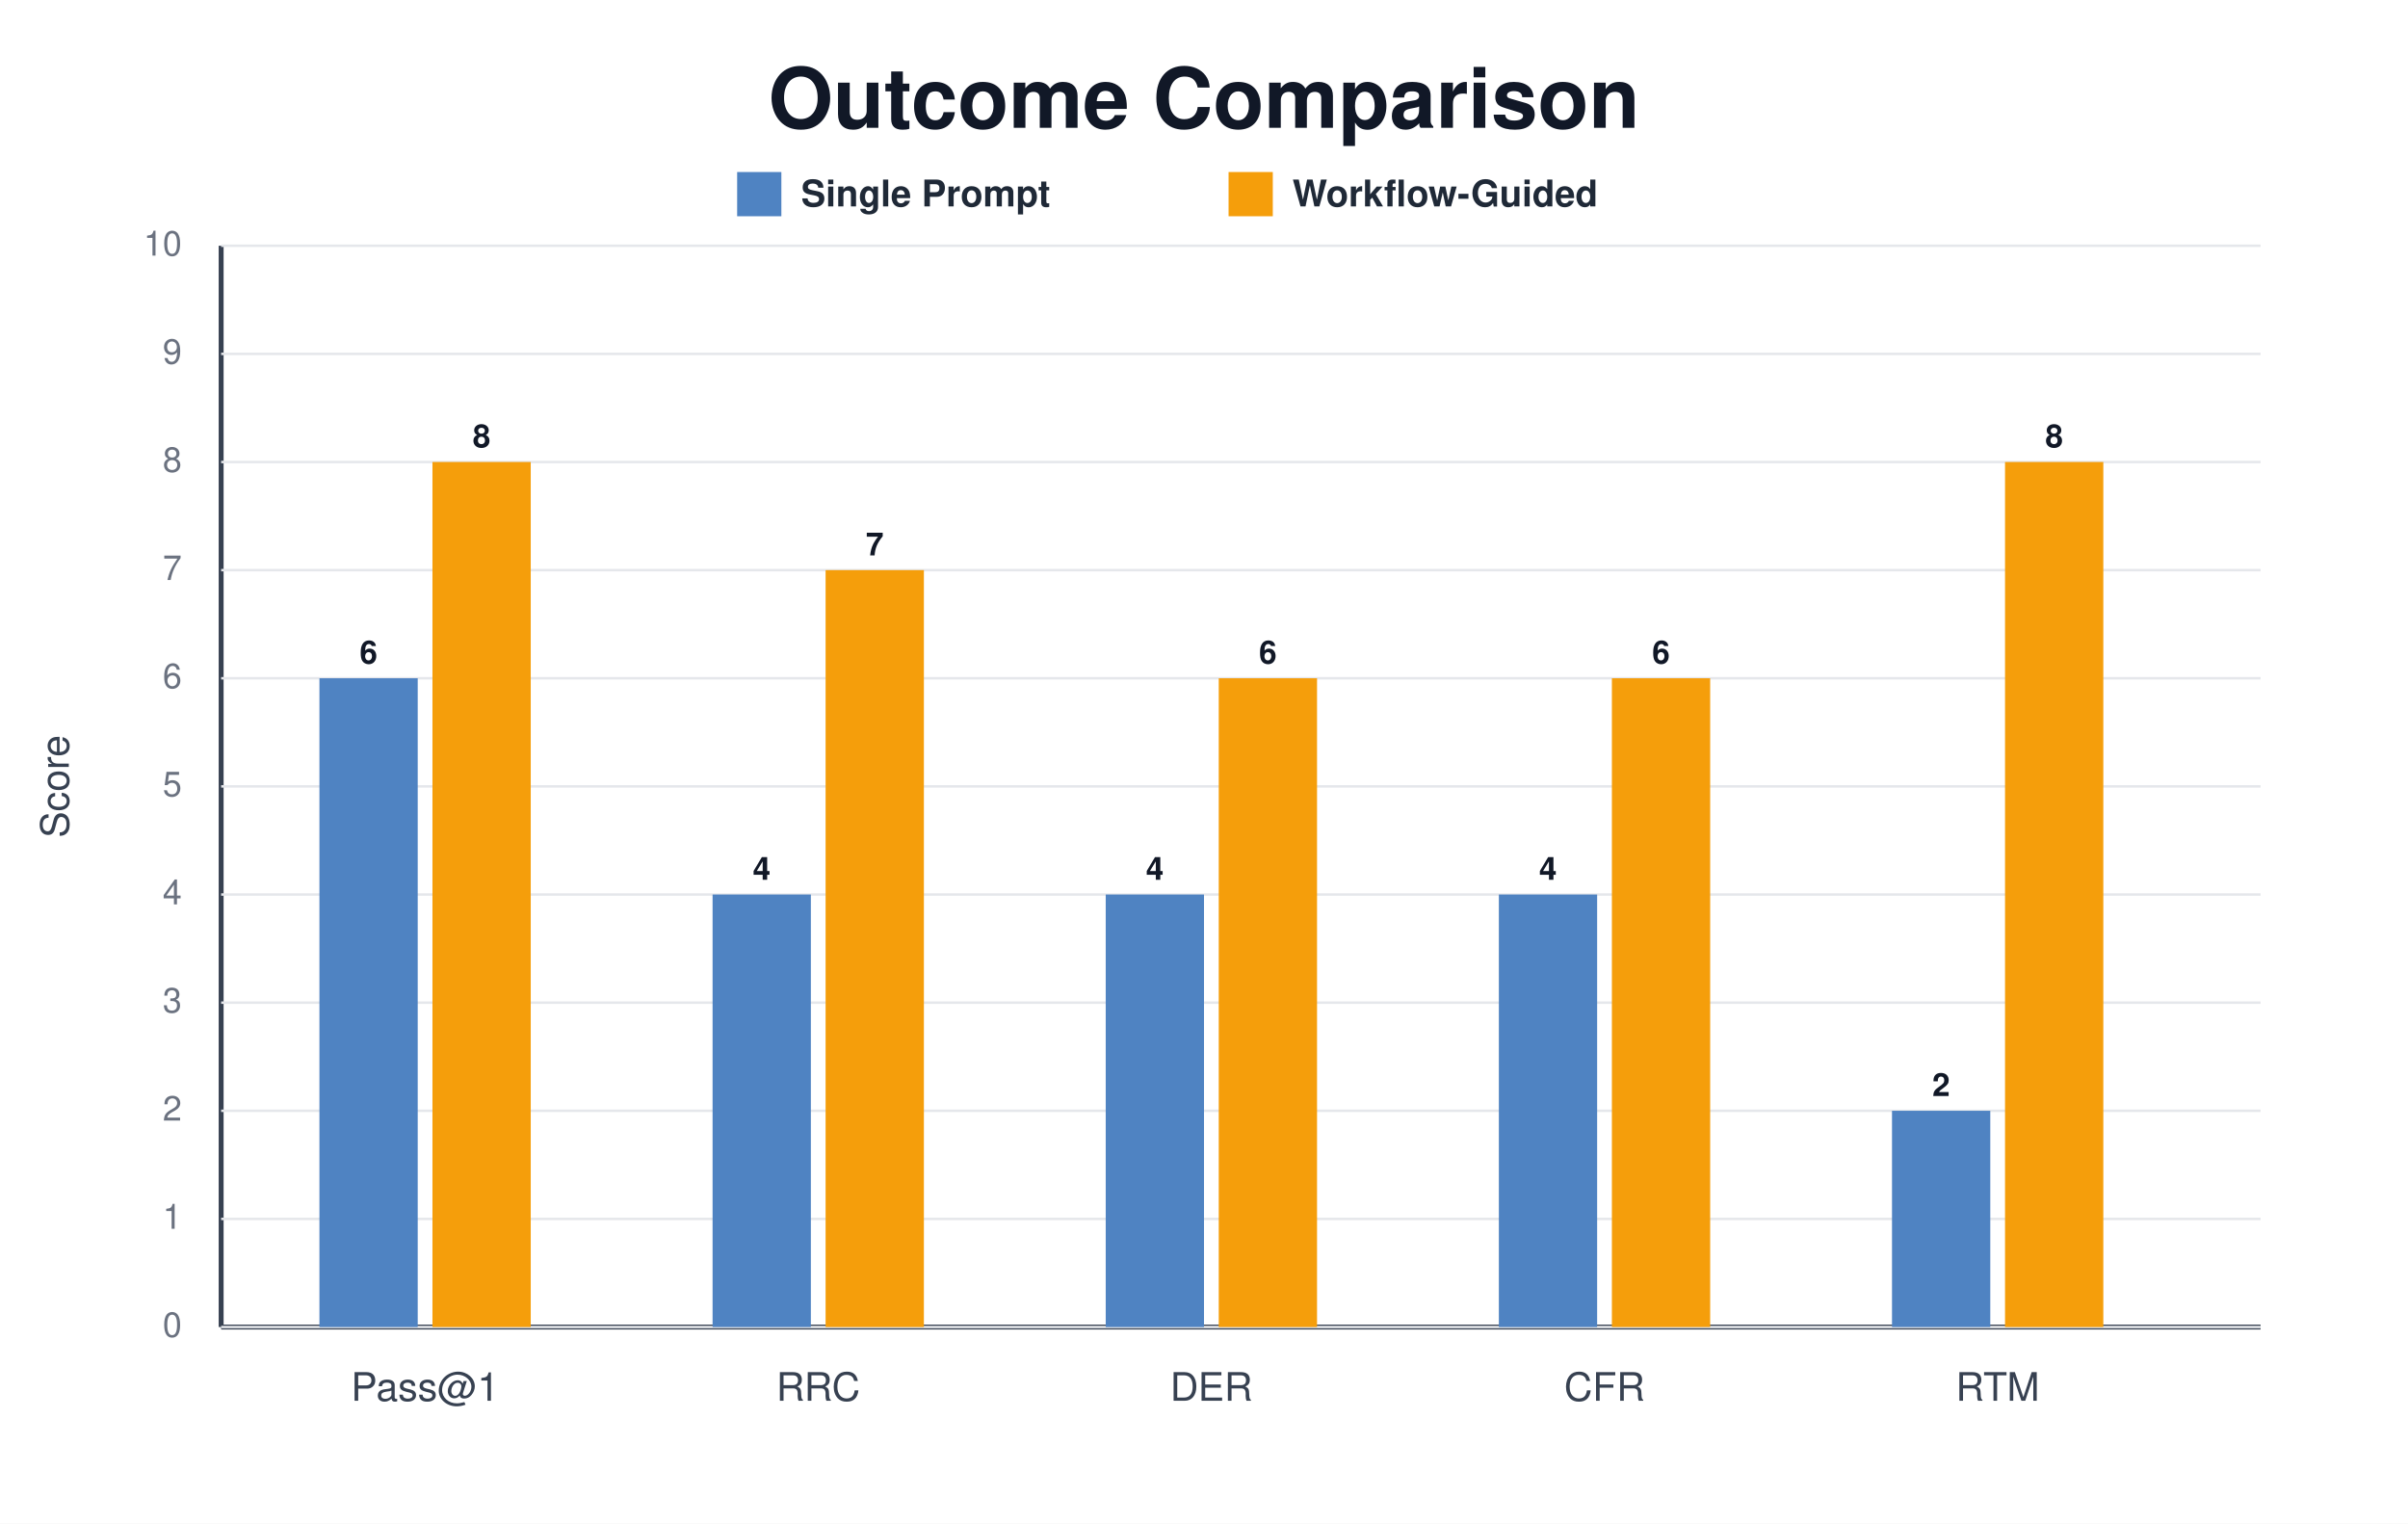
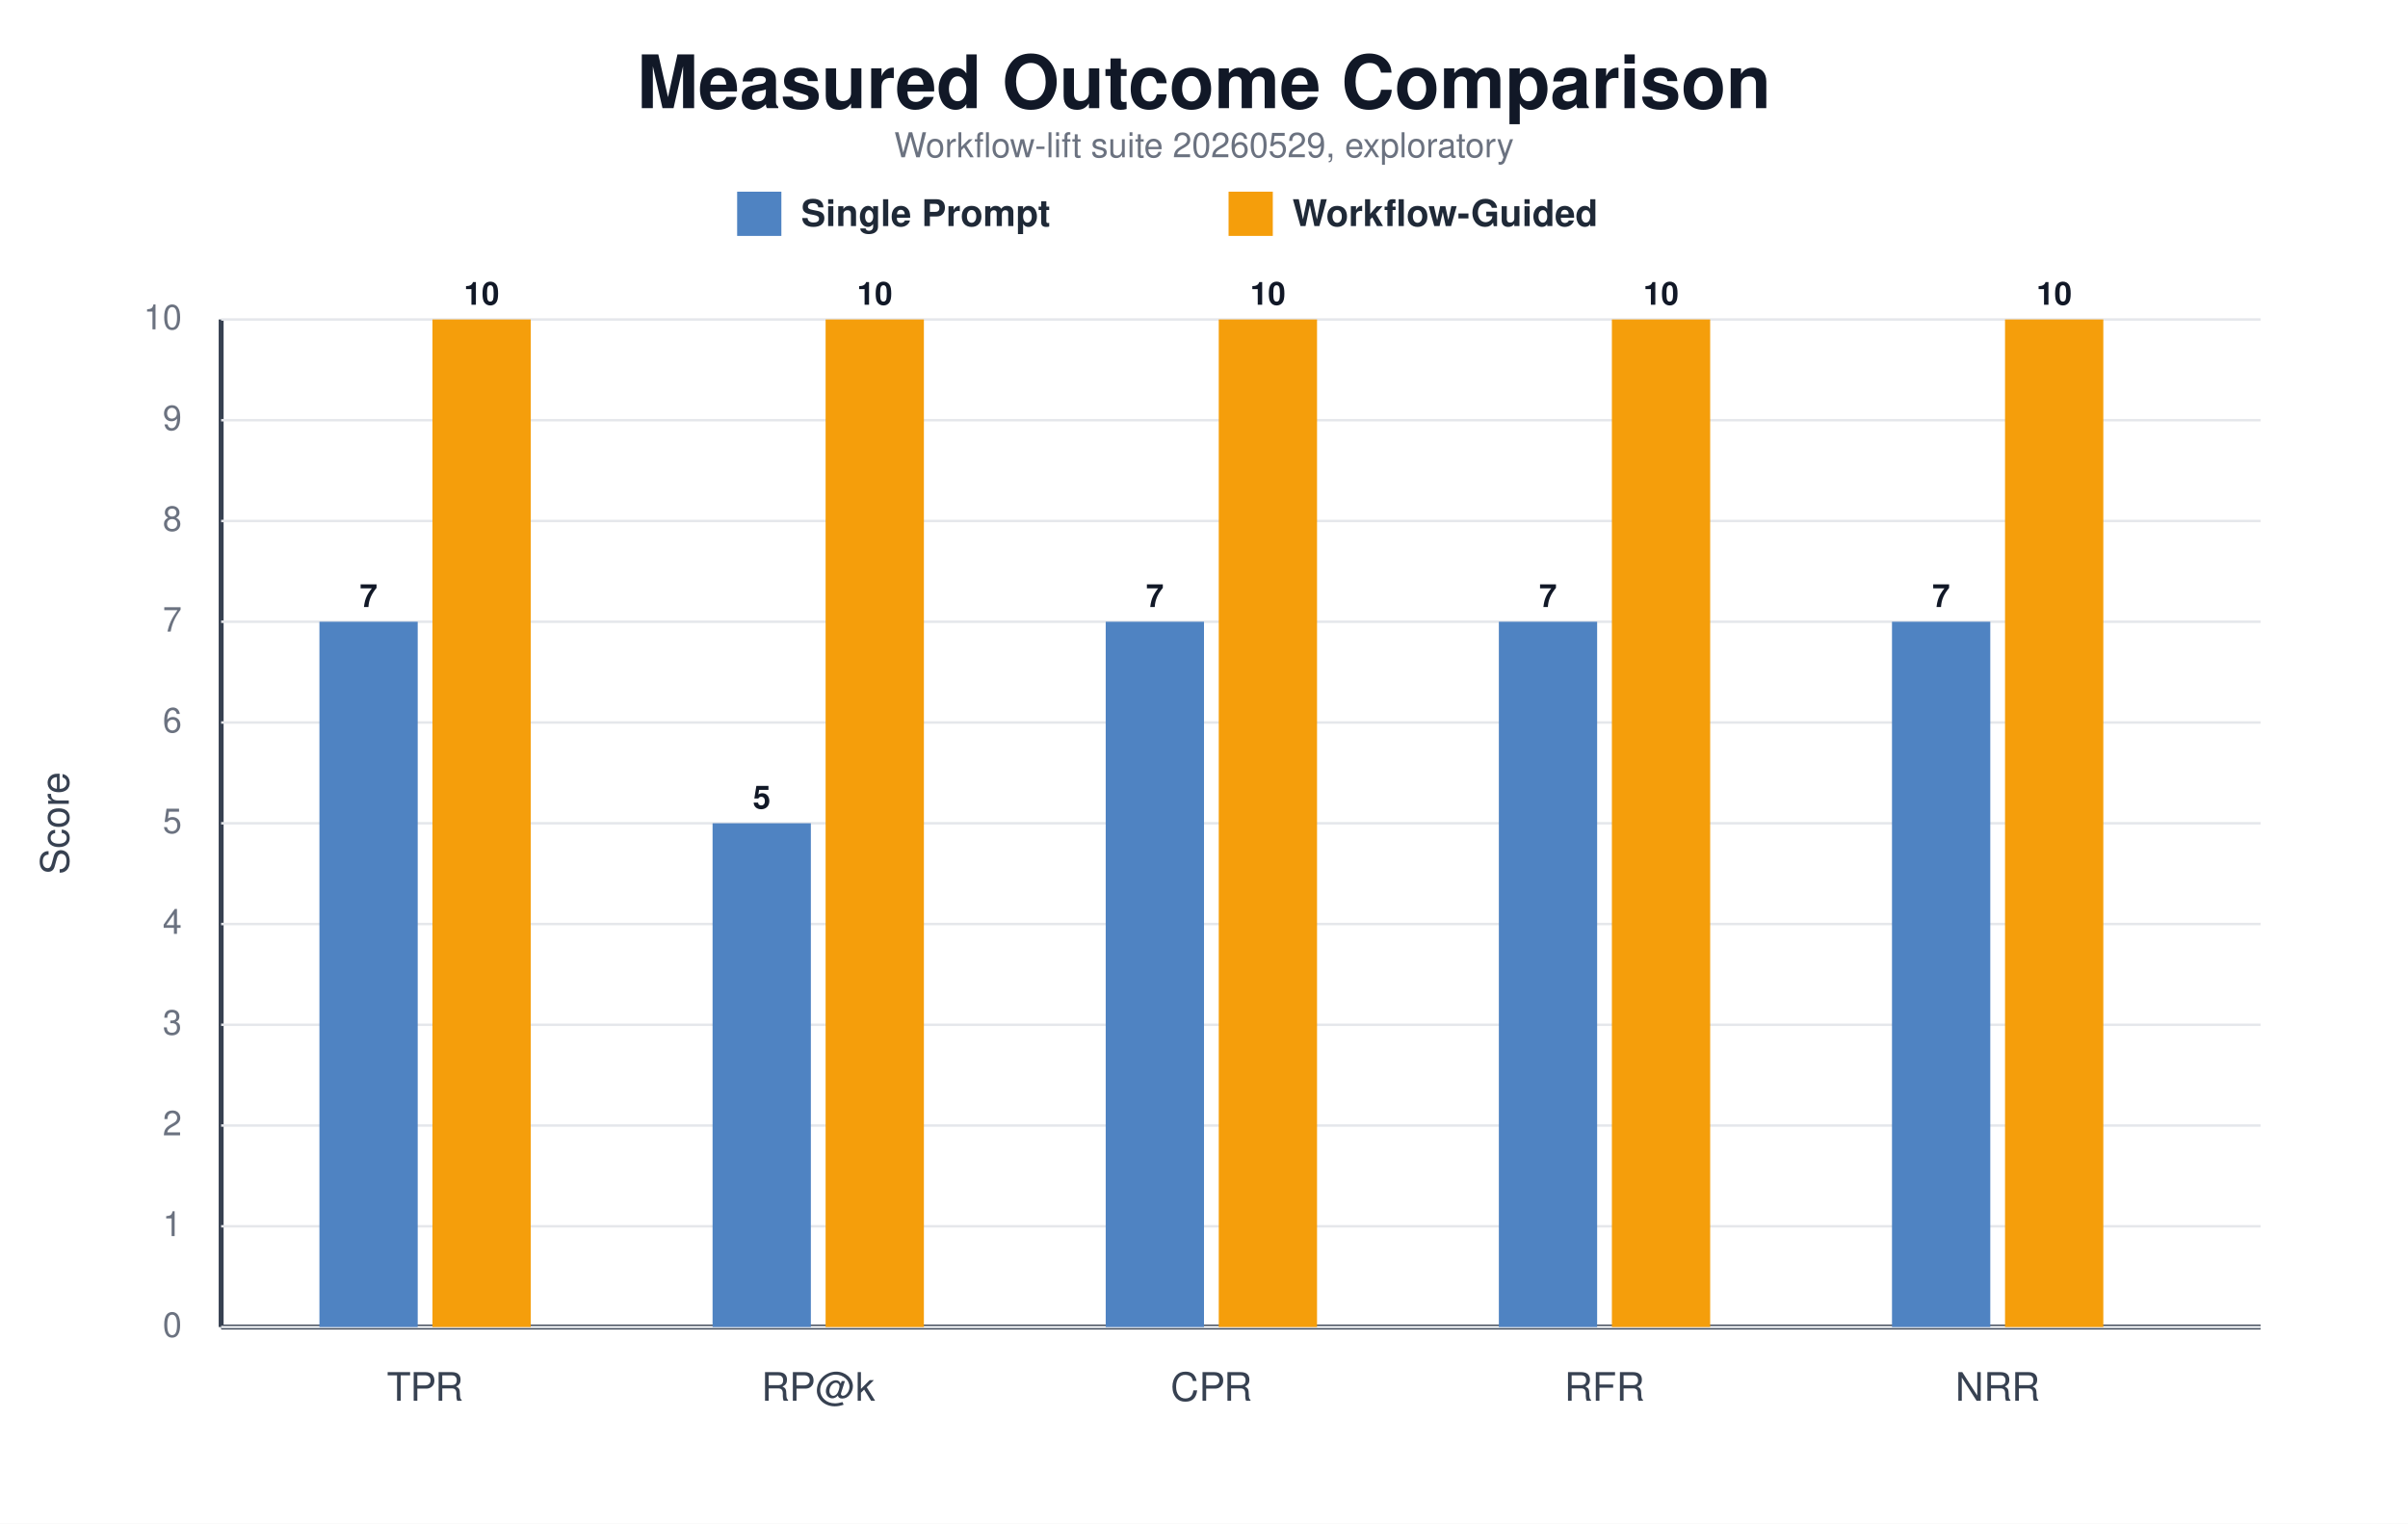
<svg xmlns="http://www.w3.org/2000/svg" width="980" height="620" viewBox="0 0 980 620" role="img" aria-labelledby="title desc">
  <style>
    .bg { fill: #ffffff; }
-     .title { font: 700 34px -apple-system,BlinkMacSystemFont,Segoe UI,Helvetica,Arial,sans-serif; fill: #111827; }
+     .title { font: 700 30px -apple-system,BlinkMacSystemFont,Segoe UI,Helvetica,Arial,sans-serif; fill: #111827; }
+     .subtitle { font: 500 14px -apple-system,BlinkMacSystemFont,Segoe UI,Helvetica,Arial,sans-serif; fill: #6b7280; }
    .label { font: 500 16px -apple-system,BlinkMacSystemFont,Segoe UI,Helvetica,Arial,sans-serif; fill: #374151; }
    .tick { font: 500 14px -apple-system,BlinkMacSystemFont,Segoe UI,Helvetica,Arial,sans-serif; fill: #6b7280; }
    .axis { stroke: #374151; stroke-width: 2; }
    .grid { stroke: #e5e7eb; stroke-width: 1; }
    .legend { font: 600 15px -apple-system,BlinkMacSystemFont,Segoe UI,Helvetica,Arial,sans-serif; fill: #1f2937; }
    .value { font: 600 13px -apple-system,BlinkMacSystemFont,Segoe UI,Helvetica,Arial,sans-serif; fill: #111827; }
  </style>
  <rect class="bg" width="980" height="620" />
-   <text class="title" x="490" y="52" text-anchor="middle">Outcome Comparison</text>
-   <rect x="300" y="70" width="18" height="18" fill="#4f83c2" />
-   <text class="legend" x="326" y="84">Single Prompt</text>
-   <rect x="500" y="70" width="18" height="18" fill="#f59e0b" />
-   <text class="legend" x="526" y="84">Workflow-Guided</text>
+   <text class="title" x="490" y="44" text-anchor="middle">Measured Outcome Comparison</text>
+   <text class="subtitle" x="490" y="64" text-anchor="middle">Workflow-lift suite 20260529, exploratory</text>
+   <rect x="300" y="78" width="18" height="18" fill="#4f83c2" />
+   <text class="legend" x="326" y="92">Single Prompt</text>
+   <rect x="500" y="78" width="18" height="18" fill="#f59e0b" />
+   <text class="legend" x="526" y="92">Workflow-Guided</text>
  <line class="axis" x1="90" y1="540" x2="920" y2="540" />
-   <line class="axis" x1="90" y1="100" x2="90" y2="540" />
+   <line class="axis" x1="90" y1="130" x2="90" y2="540" />
  <line class="grid" x1="90" y1="540" x2="920" y2="540" />
-   <line class="grid" x1="90" y1="496" x2="920" y2="496" />
-   <line class="grid" x1="90" y1="452" x2="920" y2="452" />
-   <line class="grid" x1="90" y1="408" x2="920" y2="408" />
-   <line class="grid" x1="90" y1="364" x2="920" y2="364" />
-   <line class="grid" x1="90" y1="320" x2="920" y2="320" />
-   <line class="grid" x1="90" y1="276" x2="920" y2="276" />
-   <line class="grid" x1="90" y1="232" x2="920" y2="232" />
-   <line class="grid" x1="90" y1="188" x2="920" y2="188" />
-   <line class="grid" x1="90" y1="144" x2="920" y2="144" />
-   <line class="grid" x1="90" y1="100" x2="920" y2="100" />
+   <line class="grid" x1="90" y1="499" x2="920" y2="499" />
+   <line class="grid" x1="90" y1="458" x2="920" y2="458" />
+   <line class="grid" x1="90" y1="417" x2="920" y2="417" />
+   <line class="grid" x1="90" y1="376" x2="920" y2="376" />
+   <line class="grid" x1="90" y1="335" x2="920" y2="335" />
+   <line class="grid" x1="90" y1="294" x2="920" y2="294" />
+   <line class="grid" x1="90" y1="253" x2="920" y2="253" />
+   <line class="grid" x1="90" y1="212" x2="920" y2="212" />
+   <line class="grid" x1="90" y1="171" x2="920" y2="171" />
+   <line class="grid" x1="90" y1="130" x2="920" y2="130" />
  <text class="tick" x="74" y="544" text-anchor="end">0</text>
-   <text class="tick" x="74" y="500" text-anchor="end">1</text>
-   <text class="tick" x="74" y="456" text-anchor="end">2</text>
-   <text class="tick" x="74" y="412" text-anchor="end">3</text>
-   <text class="tick" x="74" y="368" text-anchor="end">4</text>
-   <text class="tick" x="74" y="324" text-anchor="end">5</text>
-   <text class="tick" x="74" y="280" text-anchor="end">6</text>
-   <text class="tick" x="74" y="236" text-anchor="end">7</text>
-   <text class="tick" x="74" y="192" text-anchor="end">8</text>
-   <text class="tick" x="74" y="148" text-anchor="end">9</text>
-   <text class="tick" x="74" y="104" text-anchor="end">10</text>
-   <text class="label" transform="translate(28 320) rotate(-90)" text-anchor="middle">Score</text>
-   <rect x="130" y="276" width="40" height="264" fill="#4f83c2" />
-   <rect x="176" y="188" width="40" height="352" fill="#f59e0b" />
-   <text class="value" x="150" y="270" text-anchor="middle">6</text>
-   <text class="value" x="196" y="182" text-anchor="middle">8</text>
-   <text class="label" x="173" y="570" text-anchor="middle">Pass@1</text>
-   <rect x="290" y="364" width="40" height="176" fill="#4f83c2" />
-   <rect x="336" y="232" width="40" height="308" fill="#f59e0b" />
-   <text class="value" x="310" y="358" text-anchor="middle">4</text>
-   <text class="value" x="356" y="226" text-anchor="middle">7</text>
-   <text class="label" x="333" y="570" text-anchor="middle">RRC</text>
-   <rect x="450" y="364" width="40" height="176" fill="#4f83c2" />
-   <rect x="496" y="276" width="40" height="264" fill="#f59e0b" />
-   <text class="value" x="470" y="358" text-anchor="middle">4</text>
-   <text class="value" x="516" y="270" text-anchor="middle">6</text>
-   <text class="label" x="493" y="570" text-anchor="middle">DER</text>
-   <rect x="610" y="364" width="40" height="176" fill="#4f83c2" />
-   <rect x="656" y="276" width="40" height="264" fill="#f59e0b" />
-   <text class="value" x="630" y="358" text-anchor="middle">4</text>
-   <text class="value" x="676" y="270" text-anchor="middle">6</text>
-   <text class="label" x="653" y="570" text-anchor="middle">CFR</text>
-   <rect x="770" y="452" width="40" height="88" fill="#4f83c2" />
-   <rect x="816" y="188" width="40" height="352" fill="#f59e0b" />
-   <text class="value" x="790" y="446" text-anchor="middle">2</text>
-   <text class="value" x="836" y="182" text-anchor="middle">8</text>
-   <text class="label" x="813" y="570" text-anchor="middle">RTM</text>
+   <text class="tick" x="74" y="503" text-anchor="end">1</text>
+   <text class="tick" x="74" y="462" text-anchor="end">2</text>
+   <text class="tick" x="74" y="421" text-anchor="end">3</text>
+   <text class="tick" x="74" y="380" text-anchor="end">4</text>
+   <text class="tick" x="74" y="339" text-anchor="end">5</text>
+   <text class="tick" x="74" y="298" text-anchor="end">6</text>
+   <text class="tick" x="74" y="257" text-anchor="end">7</text>
+   <text class="tick" x="74" y="216" text-anchor="end">8</text>
+   <text class="tick" x="74" y="175" text-anchor="end">9</text>
+   <text class="tick" x="74" y="134" text-anchor="end">10</text>
+   <text class="label" transform="translate(28 335) rotate(-90)" text-anchor="middle">Score</text>
+   <rect x="130" y="253" width="40" height="287" fill="#4f83c2" />
+   <rect x="176" y="130" width="40" height="410" fill="#f59e0b" />
+   <text class="value" x="150" y="247" text-anchor="middle">7</text>
+   <text class="value" x="196" y="124" text-anchor="middle">10</text>
+   <text class="label" x="173" y="570" text-anchor="middle">TPR</text>
+   <rect x="290" y="335" width="40" height="205" fill="#4f83c2" />
+   <rect x="336" y="130" width="40" height="410" fill="#f59e0b" />
+   <text class="value" x="310" y="329" text-anchor="middle">5</text>
+   <text class="value" x="356" y="124" text-anchor="middle">10</text>
+   <text class="label" x="333" y="570" text-anchor="middle">RP@k</text>
+   <rect x="450" y="253" width="40" height="287" fill="#4f83c2" />
+   <rect x="496" y="130" width="40" height="410" fill="#f59e0b" />
+   <text class="value" x="470" y="247" text-anchor="middle">7</text>
+   <text class="value" x="516" y="124" text-anchor="middle">10</text>
+   <text class="label" x="493" y="570" text-anchor="middle">CPR</text>
+   <rect x="610" y="253" width="40" height="287" fill="#4f83c2" />
+   <rect x="656" y="130" width="40" height="410" fill="#f59e0b" />
+   <text class="value" x="630" y="247" text-anchor="middle">7</text>
+   <text class="value" x="676" y="124" text-anchor="middle">10</text>
+   <text class="label" x="653" y="570" text-anchor="middle">RFR</text>
+   <rect x="770" y="253" width="40" height="287" fill="#4f83c2" />
+   <rect x="816" y="130" width="40" height="410" fill="#f59e0b" />
+   <text class="value" x="790" y="247" text-anchor="middle">7</text>
+   <text class="value" x="836" y="124" text-anchor="middle">10</text>
+   <text class="label" x="813" y="570" text-anchor="middle">NRR</text>
</svg>
